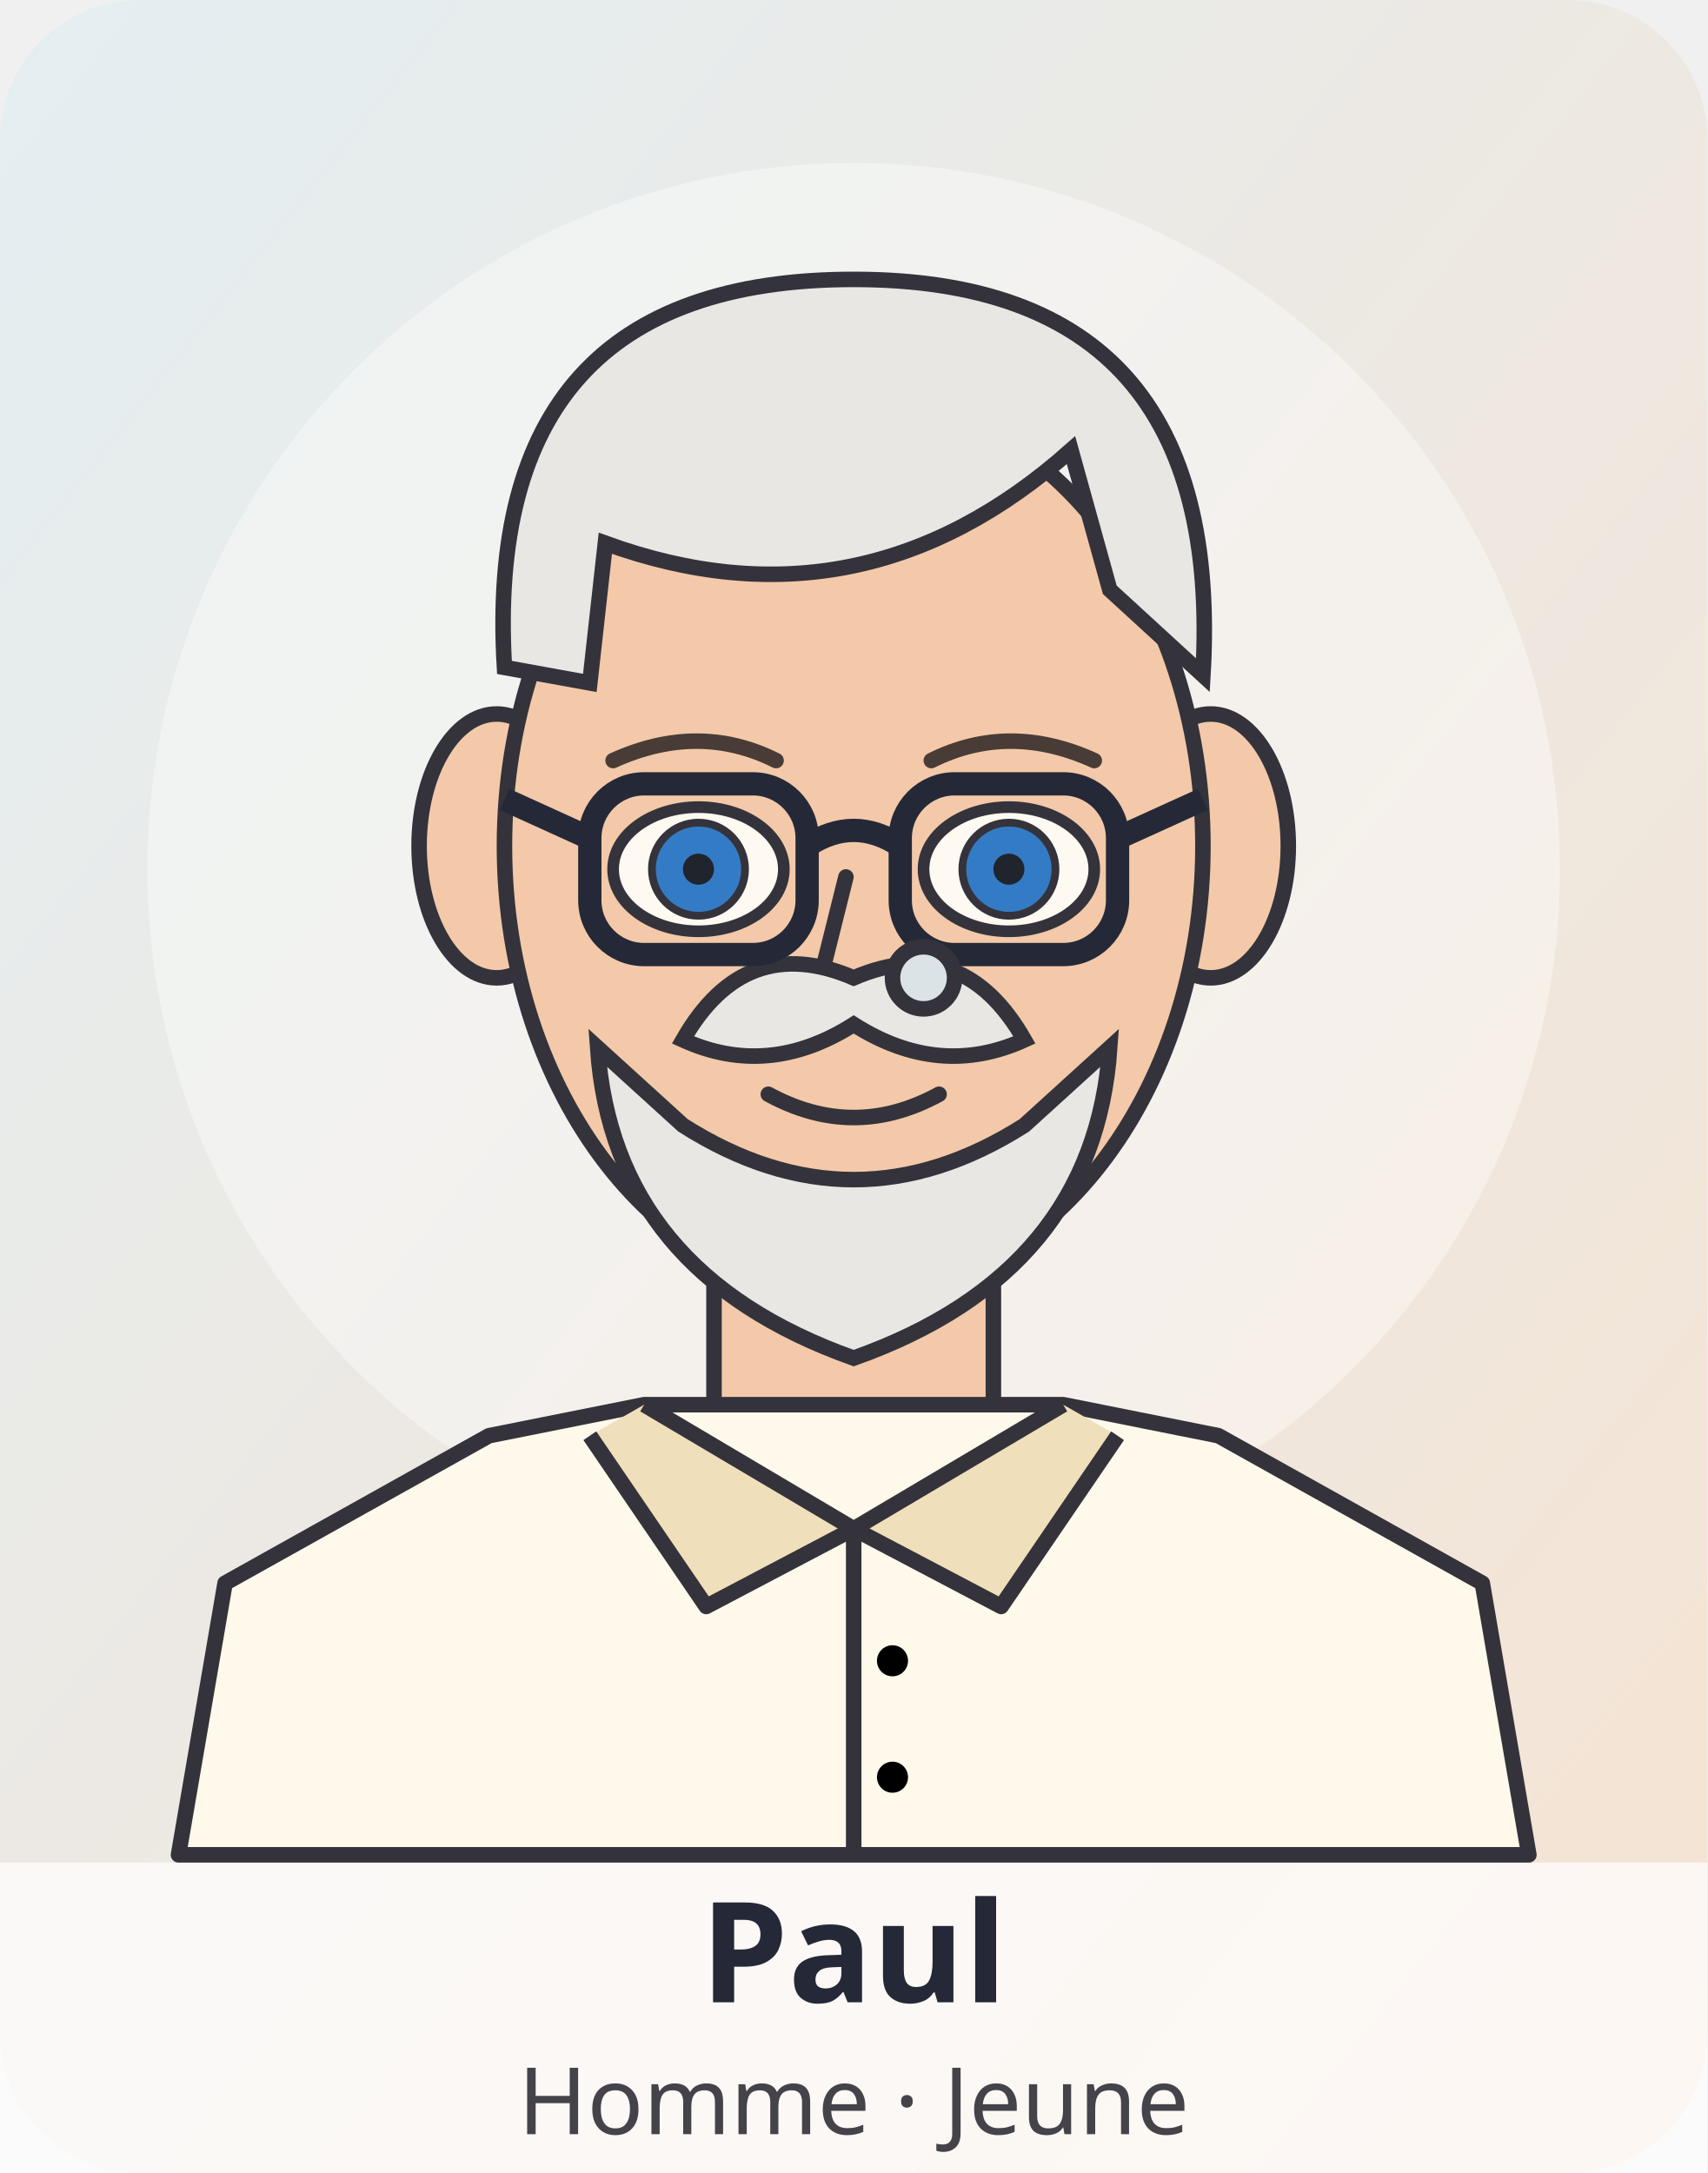
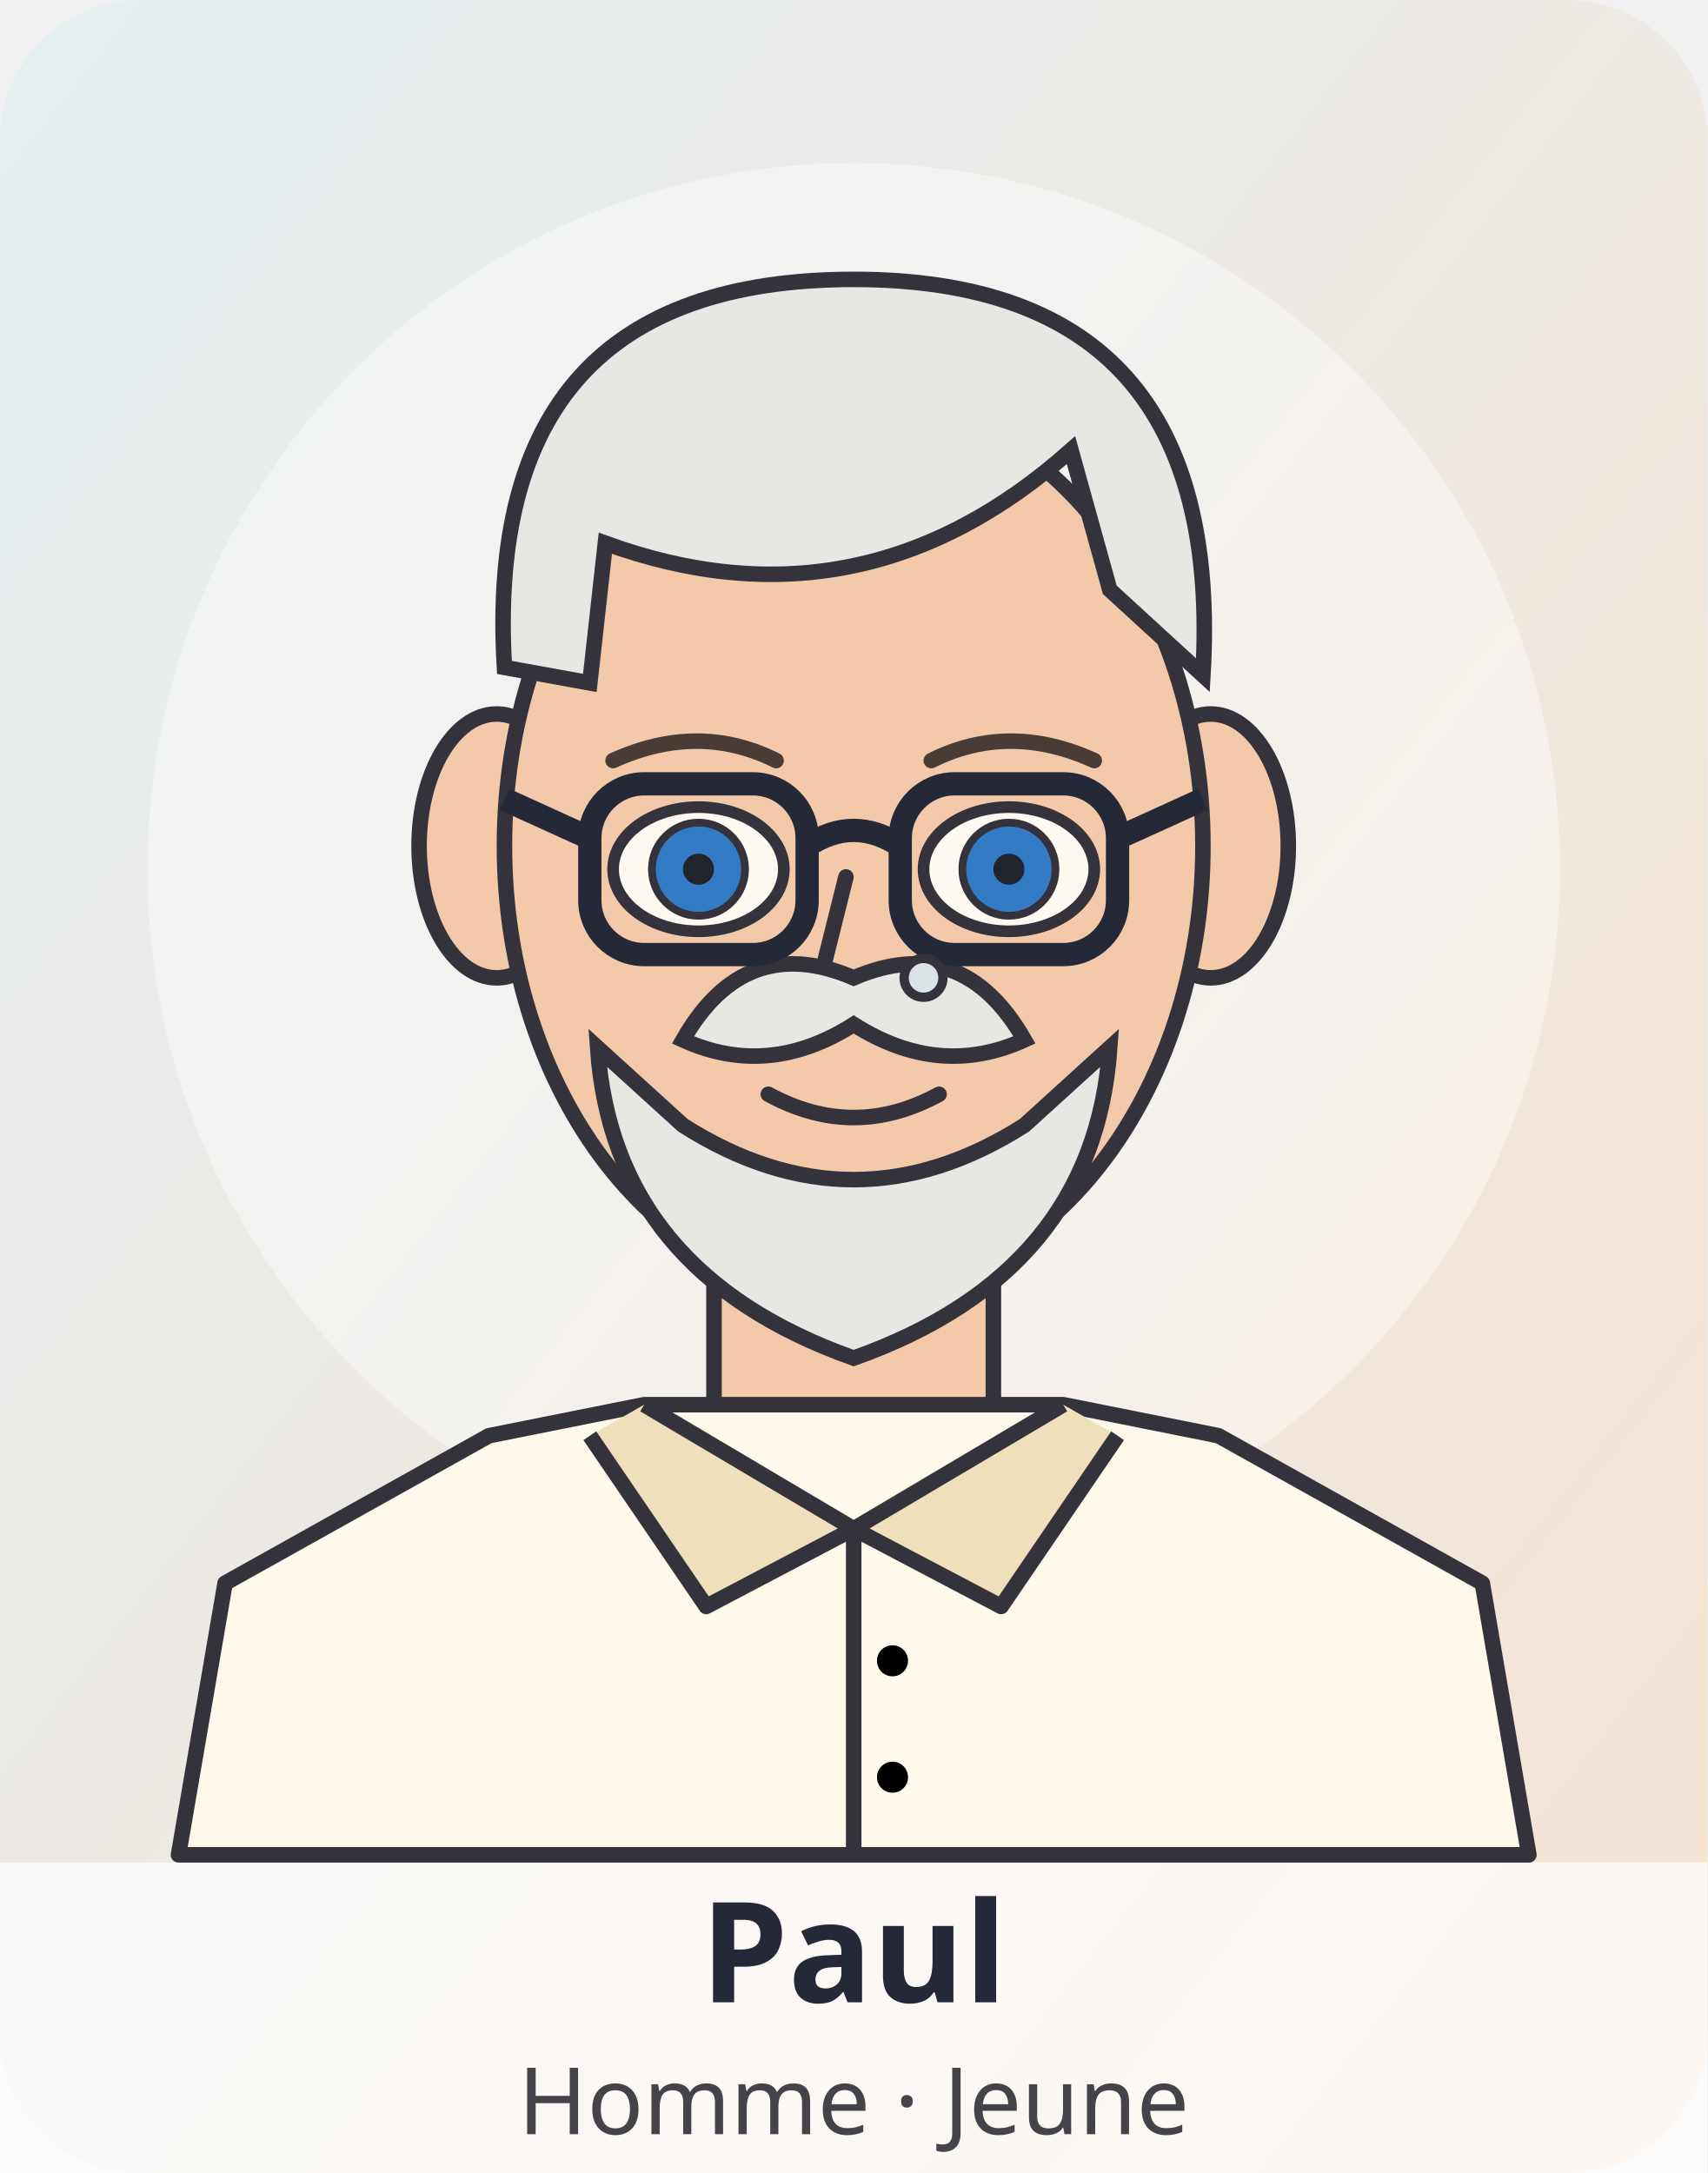
<svg xmlns="http://www.w3.org/2000/svg" viewBox="0 0 220 280" role="img" aria-labelledby="title-c10 desc-c10">
  <defs>
    <linearGradient id="fond-c10" x2="1" y2="1">
      <stop stop-color="#e4eef2" />
      <stop offset="1" stop-color="#f6e3d2" />
    </linearGradient>
  </defs>
  <rect width="220" height="280" rx="18" fill="url(#fond-c10)" />
  <circle cx="110" cy="112" r="91" fill="#fff" opacity=".38" />
  <path d="M0 240 H220 V280 H0Z" fill="#fff" opacity=".72" />
  <path d="M92 153 V186 Q110 203 128 186 V153" fill="#f3c9a9" stroke="#34333b" stroke-width="2" />
  <path d="M83 181 L63 185 L29 204 L23 239 L197 239 L191 204 L157 185 L137 181Z" fill="#fff9eb" stroke="#34333b" stroke-width="2" stroke-linejoin="round" />
  <path d="M83 181 L110 197 L91 207 L76 185 M137 181 L110 197 L129 207 L144 185 M110 197 V239" fill="#f0dfbb" stroke="#34333b" stroke-width="2" stroke-linejoin="round" />
  <circle cx="115" cy="214" r="2" />
  <circle cx="115" cy="229" r="2" />
  <g fill="#f3c9a9" stroke="#34333b" stroke-width="2">
    <ellipse cx="64" cy="109" rx="10" ry="17" />
    <ellipse cx="156" cy="109" rx="10" ry="17" />
    <ellipse cx="110" cy="109" rx="45" ry="58" />
  </g>
  <path d="M65 86 Q62 36 110 36 Q158 36 155 87 L143 76 L138 58 Q111 82 78 70 L76 88Z" fill="#e9e7e3" stroke="#34333b" stroke-width="2" />
  <g fill="#fffaf1" stroke="#34333b" stroke-width="1.5">
    <ellipse cx="90" cy="112" rx="11" ry="8" />
    <ellipse cx="130" cy="112" rx="11" ry="8" />
  </g>
  <g fill="#347bc6" stroke="#34333b" stroke-width="1">
    <circle cx="90" cy="112" r="6" />
    <circle cx="130" cy="112" r="6" />
  </g>
  <g fill="#20242c">
    <circle cx="90" cy="112" r="2" />
    <circle cx="130" cy="112" r="2" />
  </g>
  <path d="M79 98 Q90 93 100 98 M120 98 Q130 93 141 98" fill="none" stroke="#493c36" stroke-width="2" stroke-linecap="round" />
  <path d="M109 113 L105 129 L114 129 M99 141 Q110 147 121 141" fill="none" stroke="#34333b" stroke-width="2" stroke-linecap="round" />
  <path d="M77 135 Q79 164 110 175 Q141 164 143 135 L132 145 Q110 159 88 145Z" fill="#e9e7e3" stroke="#34333b" stroke-width="2" />
  <path d="M110 126 Q96 120 88 134 Q99 139 110 132 Q121 139 132 134 Q124 120 110 126Z" fill="#e9e7e3" stroke="#34333b" stroke-width="2" />
  <g fill="none" stroke="#252937" stroke-width="3">
    <rect x="76" y="101" width="28" height="22" rx="7" />
    <rect x="116" y="101" width="28" height="22" rx="7" />
    <path d="M104 109 Q110 105 116 109 M76 108 L65 103 M144 108 L155 103" />
  </g>
-   <circle cx="119" cy="126" r="4" fill="#dce3e7" stroke="#34333b" stroke-width="2" />
+   <circle cx="119" cy="126" r="2.5" fill="#dce3e7" stroke="#34333b" stroke-width="1.2" />
  <text x="110" y="258" text-anchor="middle" font-family="sans-serif" font-size="18" font-weight="700" fill="#252937">Paul</text>
  <text x="110" y="275" text-anchor="middle" font-family="sans-serif" font-size="12" fill="#45434a">Homme · Jeune</text>
</svg>
